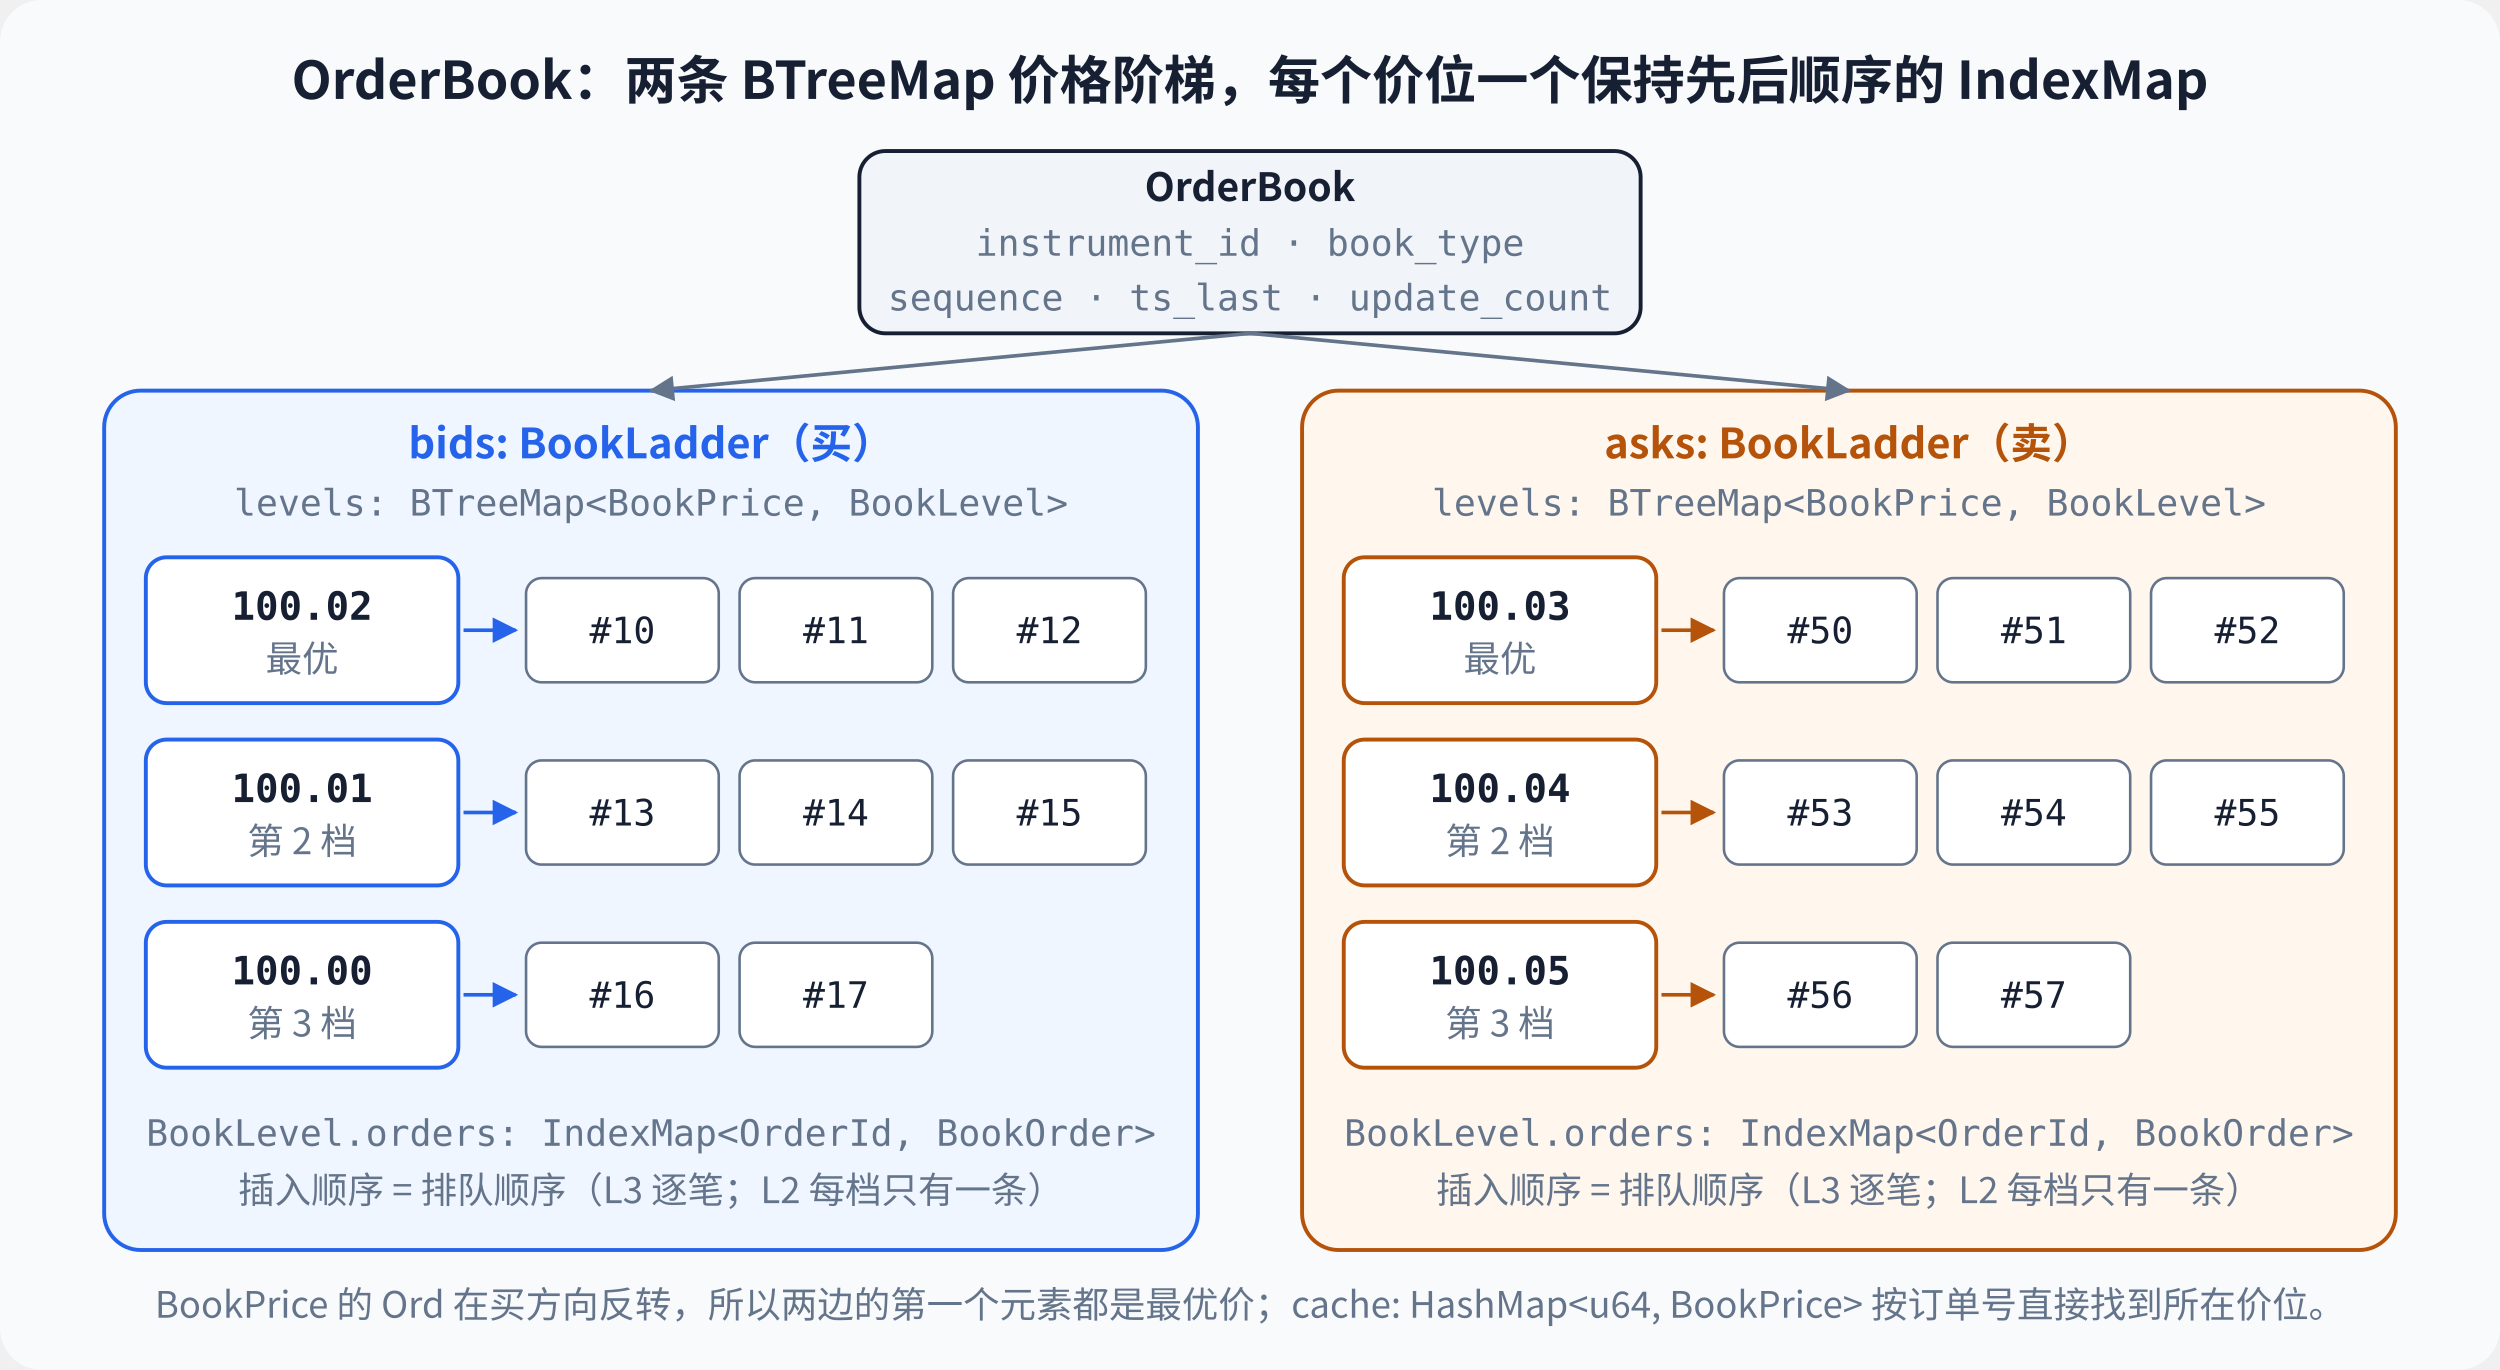
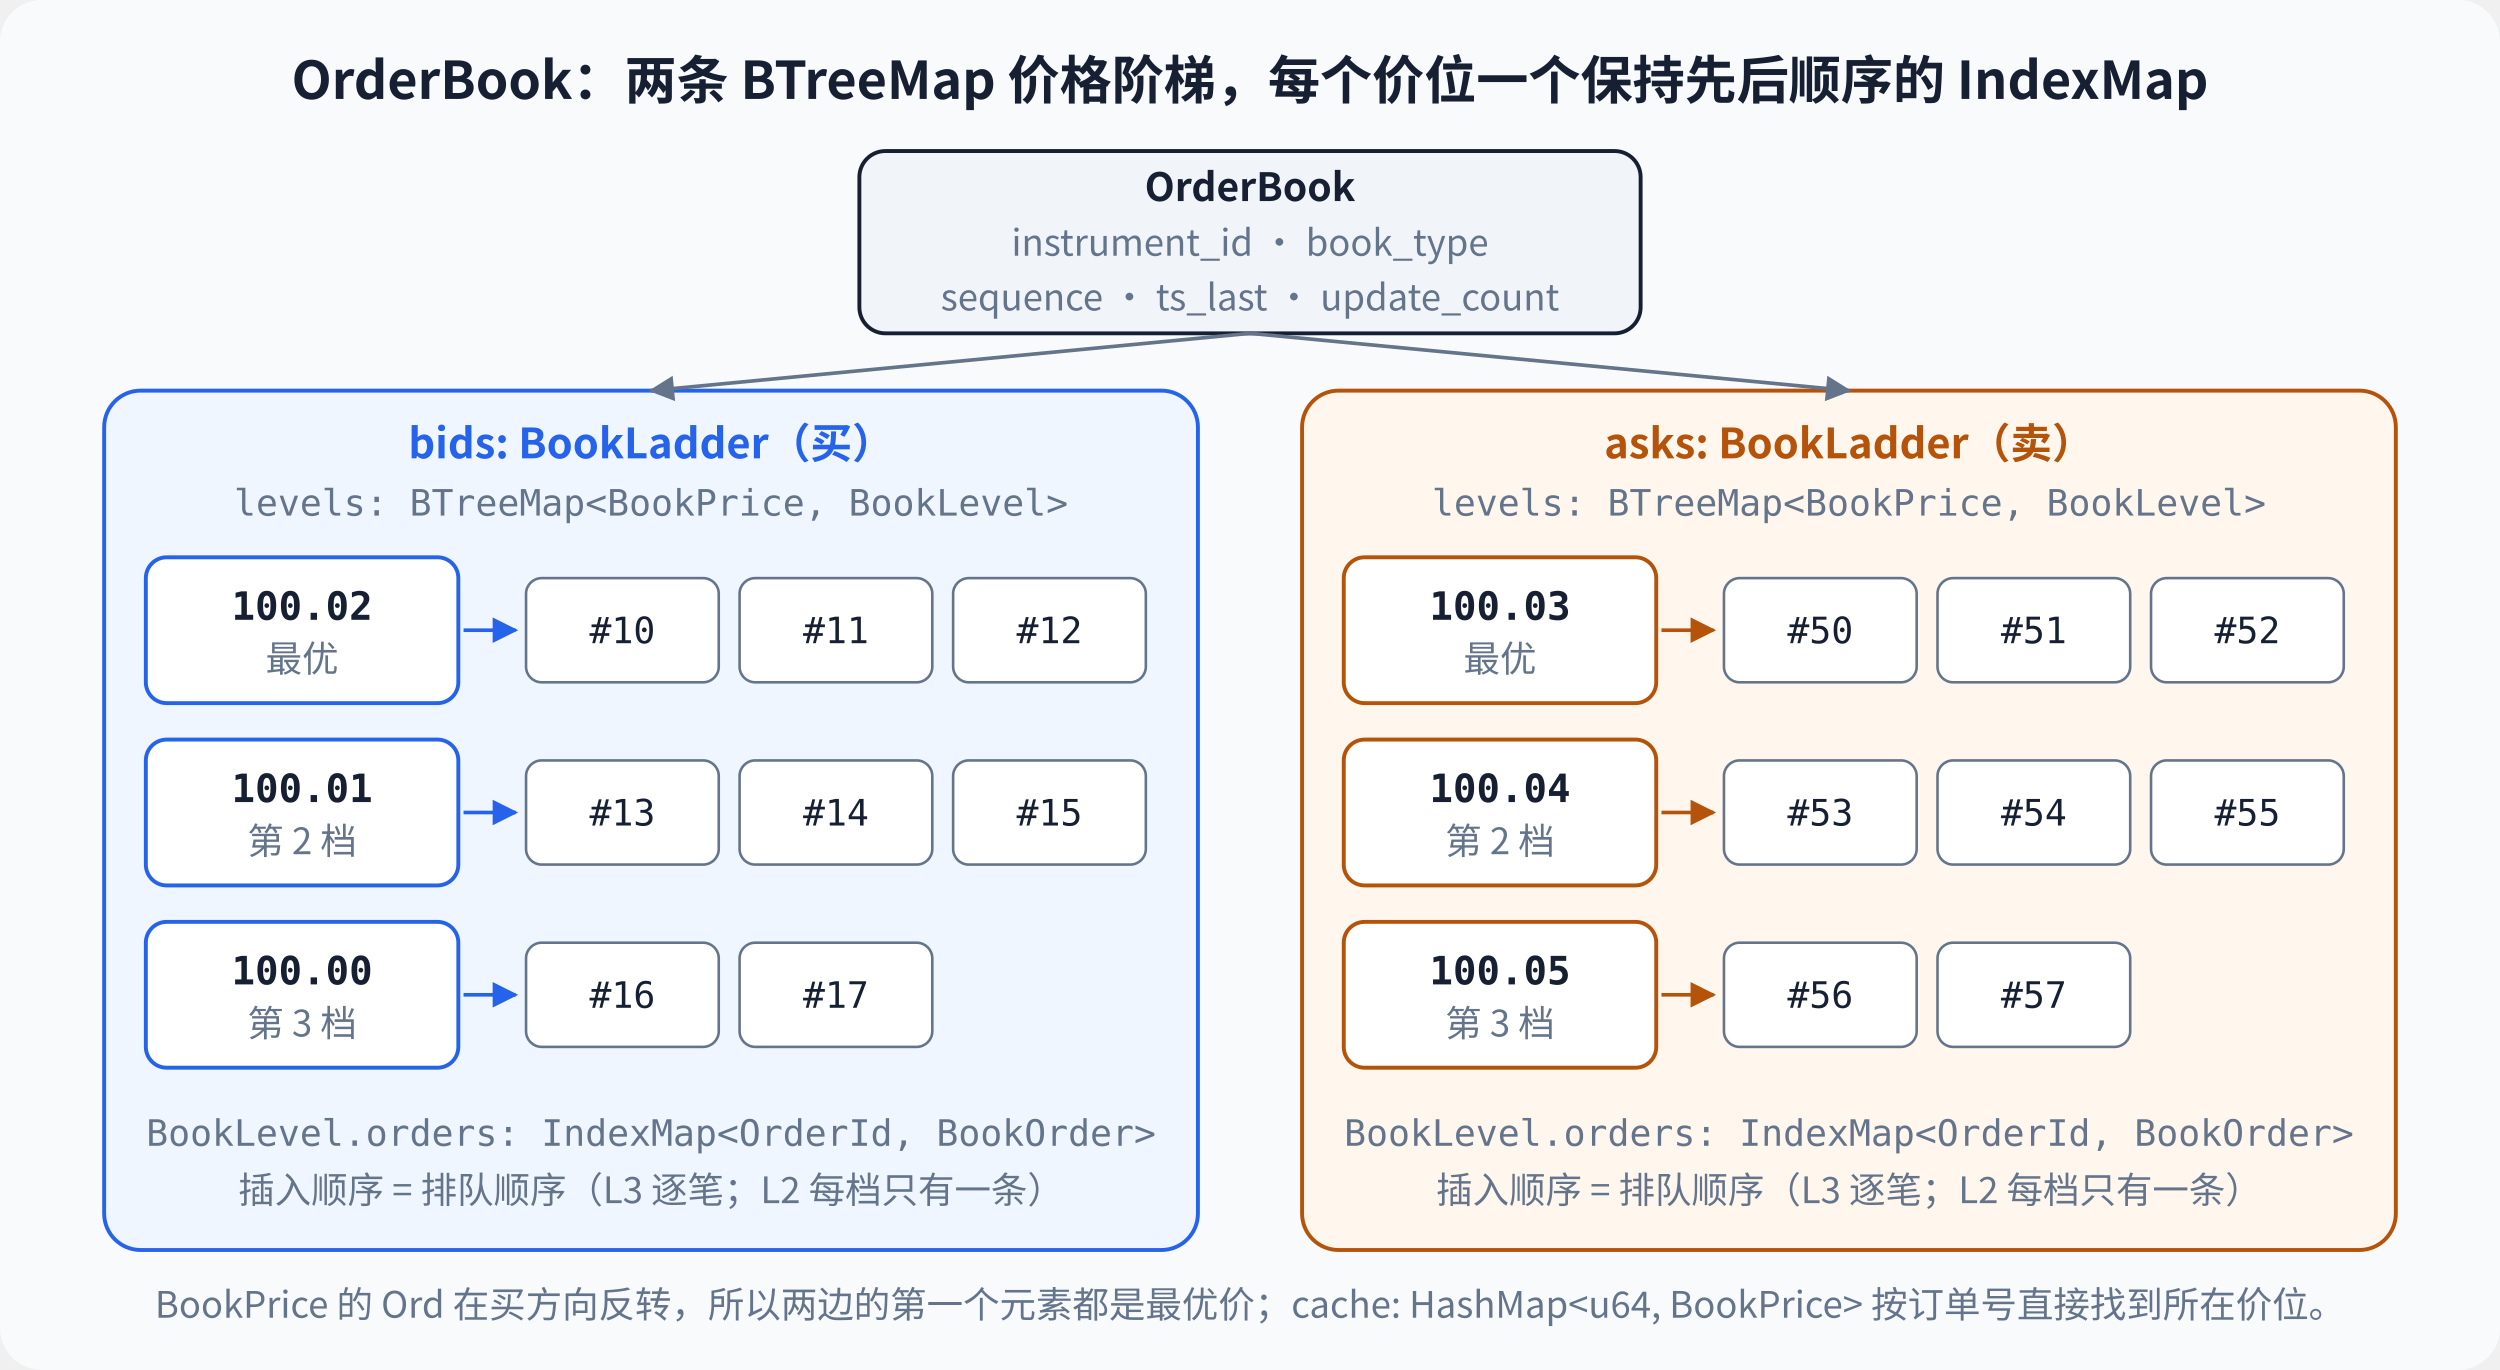
<svg xmlns="http://www.w3.org/2000/svg" width="960" height="526" viewBox="0 0 960 526" role="img" aria-labelledby="title desc">
  <defs>
    <marker id="arrow" viewBox="0 0 10 10" refX="9" refY="5" markerWidth="7" markerHeight="7" orient="auto-start-reverse">
      <path d="M0,0 L10,5 L0,10 z" fill="#64748b" />
    </marker>
    <marker id="arrow-blue" viewBox="0 0 10 10" refX="9" refY="5" markerWidth="7" markerHeight="7" orient="auto-start-reverse">
      <path d="M0,0 L10,5 L0,10 z" fill="#2563eb" />
    </marker>
    <marker id="arrow-orange" viewBox="0 0 10 10" refX="9" refY="5" markerWidth="7" markerHeight="7" orient="auto-start-reverse">
      <path d="M0,0 L10,5 L0,10 z" fill="#b45309" />
    </marker>
+     <marker id="arrow-teal" viewBox="0 0 10 10" refX="9" refY="5" markerWidth="7" markerHeight="7" orient="auto-start-reverse">
+       <path d="M0,0 L10,5 L0,10 z" fill="#0f766e" />
+     </marker>
  </defs>
  <rect width="960" height="526" rx="16" fill="#f8fafc" />
  <g font-family="&quot;Microsoft YaHei&quot;, &quot;PingFang SC&quot;, &quot;Noto Sans CJK SC&quot;, sans-serif" fill="#172033" text-anchor="middle">
    <text x="480.0" y="38.0" font-size="20" fill="#172033" font-weight="bold" text-anchor="middle">OrderBook：两条 BTreeMap 价格阶梯，每个价位一个保持先后顺序的 IndexMap</text>
    <rect x="330.0" y="58.0" width="300.0" height="70.0" rx="10" fill="#f1f5f9" stroke="#172033" stroke-width="1.5" />
    <text x="480.0" y="77.2" font-size="15" fill="#172033" font-weight="bold" text-anchor="middle">OrderBook</text>
-     <text x="480.0" y="98.2" font-size="14" fill="#64748b" font-weight="normal" text-anchor="middle" font-family="&quot;JetBrains Mono&quot;, &quot;SFMono-Regular&quot;, Menlo, Consolas, monospace">instrument_id · book_type</text>
-     <text x="480.0" y="119.2" font-size="14" fill="#64748b" font-weight="normal" text-anchor="middle" font-family="&quot;JetBrains Mono&quot;, &quot;SFMono-Regular&quot;, Menlo, Consolas, monospace">sequence · ts_last · update_count</text>
+     <text x="480.0" y="98.2" font-size="14" fill="#64748b" font-weight="normal" text-anchor="middle">instrument_id · book_type</text>
+     <text x="480.0" y="119.2" font-size="14" fill="#64748b" font-weight="normal" text-anchor="middle">sequence · ts_last · update_count</text>
    <rect x="40.0" y="150.0" width="420.0" height="330.0" rx="14" fill="#eff6ff" stroke="#2563eb" stroke-width="1.5" />
    <text x="250.0" y="176.0" font-size="16" fill="#2563eb" font-weight="bold" text-anchor="middle">bids: BookLadder（买）</text>
    <text x="250.0" y="198.0" font-size="14" fill="#64748b" font-weight="normal" text-anchor="middle" font-family="&quot;JetBrains Mono&quot;, &quot;SFMono-Regular&quot;, Menlo, Consolas, monospace">levels: BTreeMap&lt;BookPrice, BookLevel&gt;</text>
    <rect x="56.0" y="214.0" width="120.0" height="56.0" rx="8" fill="#ffffff" stroke="#2563eb" stroke-width="1.5" />
    <text x="116.0" y="238.0" font-size="15" fill="#172033" font-weight="bold" text-anchor="middle" font-family="&quot;JetBrains Mono&quot;, &quot;SFMono-Regular&quot;, Menlo, Consolas, monospace">100.02</text>
    <text x="116.0" y="258.0" font-size="14" fill="#64748b" font-weight="normal" text-anchor="middle">最优</text>
    <line x1="178.0" y1="242.0" x2="198.0" y2="242.0" stroke="#2563eb" stroke-width="1.4" marker-end="url(#arrow-blue)" />
    <rect x="202.0" y="222.0" width="74.0" height="40.0" rx="6" fill="#ffffff" stroke="#64748b" stroke-width="1" />
    <text x="239.0" y="247.0" font-size="14" fill="#172033" font-weight="normal" text-anchor="middle" font-family="&quot;JetBrains Mono&quot;, &quot;SFMono-Regular&quot;, Menlo, Consolas, monospace">#10</text>
    <rect x="284.0" y="222.0" width="74.0" height="40.0" rx="6" fill="#ffffff" stroke="#64748b" stroke-width="1" />
    <text x="321.0" y="247.0" font-size="14" fill="#172033" font-weight="normal" text-anchor="middle" font-family="&quot;JetBrains Mono&quot;, &quot;SFMono-Regular&quot;, Menlo, Consolas, monospace">#11</text>
    <rect x="366.0" y="222.0" width="74.0" height="40.0" rx="6" fill="#ffffff" stroke="#64748b" stroke-width="1" />
    <text x="403.0" y="247.0" font-size="14" fill="#172033" font-weight="normal" text-anchor="middle" font-family="&quot;JetBrains Mono&quot;, &quot;SFMono-Regular&quot;, Menlo, Consolas, monospace">#12</text>
    <rect x="56.0" y="284.0" width="120.0" height="56.0" rx="8" fill="#ffffff" stroke="#2563eb" stroke-width="1.5" />
    <text x="116.0" y="308.0" font-size="15" fill="#172033" font-weight="bold" text-anchor="middle" font-family="&quot;JetBrains Mono&quot;, &quot;SFMono-Regular&quot;, Menlo, Consolas, monospace">100.01</text>
    <text x="116.0" y="328.0" font-size="14" fill="#64748b" font-weight="normal" text-anchor="middle">第 2 档</text>
    <line x1="178.0" y1="312.0" x2="198.0" y2="312.0" stroke="#2563eb" stroke-width="1.4" marker-end="url(#arrow-blue)" />
    <rect x="202.0" y="292.0" width="74.0" height="40.0" rx="6" fill="#ffffff" stroke="#64748b" stroke-width="1" />
    <text x="239.0" y="317.0" font-size="14" fill="#172033" font-weight="normal" text-anchor="middle" font-family="&quot;JetBrains Mono&quot;, &quot;SFMono-Regular&quot;, Menlo, Consolas, monospace">#13</text>
    <rect x="284.0" y="292.0" width="74.0" height="40.0" rx="6" fill="#ffffff" stroke="#64748b" stroke-width="1" />
    <text x="321.0" y="317.0" font-size="14" fill="#172033" font-weight="normal" text-anchor="middle" font-family="&quot;JetBrains Mono&quot;, &quot;SFMono-Regular&quot;, Menlo, Consolas, monospace">#14</text>
    <rect x="366.0" y="292.0" width="74.0" height="40.0" rx="6" fill="#ffffff" stroke="#64748b" stroke-width="1" />
    <text x="403.0" y="317.0" font-size="14" fill="#172033" font-weight="normal" text-anchor="middle" font-family="&quot;JetBrains Mono&quot;, &quot;SFMono-Regular&quot;, Menlo, Consolas, monospace">#15</text>
    <rect x="56.0" y="354.0" width="120.0" height="56.0" rx="8" fill="#ffffff" stroke="#2563eb" stroke-width="1.5" />
    <text x="116.0" y="378.0" font-size="15" fill="#172033" font-weight="bold" text-anchor="middle" font-family="&quot;JetBrains Mono&quot;, &quot;SFMono-Regular&quot;, Menlo, Consolas, monospace">100.00</text>
    <text x="116.0" y="398.0" font-size="14" fill="#64748b" font-weight="normal" text-anchor="middle">第 3 档</text>
    <line x1="178.0" y1="382.0" x2="198.0" y2="382.0" stroke="#2563eb" stroke-width="1.4" marker-end="url(#arrow-blue)" />
    <rect x="202.0" y="362.0" width="74.0" height="40.0" rx="6" fill="#ffffff" stroke="#64748b" stroke-width="1" />
    <text x="239.0" y="387.0" font-size="14" fill="#172033" font-weight="normal" text-anchor="middle" font-family="&quot;JetBrains Mono&quot;, &quot;SFMono-Regular&quot;, Menlo, Consolas, monospace">#16</text>
    <rect x="284.0" y="362.0" width="74.0" height="40.0" rx="6" fill="#ffffff" stroke="#64748b" stroke-width="1" />
    <text x="321.0" y="387.0" font-size="14" fill="#172033" font-weight="normal" text-anchor="middle" font-family="&quot;JetBrains Mono&quot;, &quot;SFMono-Regular&quot;, Menlo, Consolas, monospace">#17</text>
    <text x="250.0" y="440.0" font-size="14" fill="#64748b" font-weight="normal" text-anchor="middle" font-family="&quot;JetBrains Mono&quot;, &quot;SFMono-Regular&quot;, Menlo, Consolas, monospace">BookLevel.orders: IndexMap&lt;OrderId, BookOrder&gt;</text>
    <text x="250.0" y="462.0" font-size="14" fill="#64748b" font-weight="normal" text-anchor="middle">插入顺序 = 排队顺序（L3 逐笔；L2 每档只有一条）</text>
    <line x1="480.0" y1="128.0" x2="250.0" y2="150.0" stroke="#64748b" stroke-width="1.4" marker-end="url(#arrow)" />
    <rect x="500.0" y="150.0" width="420.0" height="330.0" rx="14" fill="#fff7ed" stroke="#b45309" stroke-width="1.5" />
    <text x="710.0" y="176.0" font-size="16" fill="#b45309" font-weight="bold" text-anchor="middle">asks: BookLadder（卖）</text>
    <text x="710.0" y="198.0" font-size="14" fill="#64748b" font-weight="normal" text-anchor="middle" font-family="&quot;JetBrains Mono&quot;, &quot;SFMono-Regular&quot;, Menlo, Consolas, monospace">levels: BTreeMap&lt;BookPrice, BookLevel&gt;</text>
    <rect x="516.0" y="214.0" width="120.0" height="56.0" rx="8" fill="#ffffff" stroke="#b45309" stroke-width="1.5" />
    <text x="576.0" y="238.0" font-size="15" fill="#172033" font-weight="bold" text-anchor="middle" font-family="&quot;JetBrains Mono&quot;, &quot;SFMono-Regular&quot;, Menlo, Consolas, monospace">100.03</text>
    <text x="576.0" y="258.0" font-size="14" fill="#64748b" font-weight="normal" text-anchor="middle">最优</text>
    <line x1="638.0" y1="242.0" x2="658.0" y2="242.0" stroke="#b45309" stroke-width="1.4" marker-end="url(#arrow-orange)" />
    <rect x="662.0" y="222.0" width="74.0" height="40.0" rx="6" fill="#ffffff" stroke="#64748b" stroke-width="1" />
    <text x="699.0" y="247.0" font-size="14" fill="#172033" font-weight="normal" text-anchor="middle" font-family="&quot;JetBrains Mono&quot;, &quot;SFMono-Regular&quot;, Menlo, Consolas, monospace">#50</text>
    <rect x="744.0" y="222.0" width="74.0" height="40.0" rx="6" fill="#ffffff" stroke="#64748b" stroke-width="1" />
    <text x="781.0" y="247.0" font-size="14" fill="#172033" font-weight="normal" text-anchor="middle" font-family="&quot;JetBrains Mono&quot;, &quot;SFMono-Regular&quot;, Menlo, Consolas, monospace">#51</text>
    <rect x="826.0" y="222.0" width="74.0" height="40.0" rx="6" fill="#ffffff" stroke="#64748b" stroke-width="1" />
    <text x="863.0" y="247.0" font-size="14" fill="#172033" font-weight="normal" text-anchor="middle" font-family="&quot;JetBrains Mono&quot;, &quot;SFMono-Regular&quot;, Menlo, Consolas, monospace">#52</text>
    <rect x="516.0" y="284.0" width="120.0" height="56.0" rx="8" fill="#ffffff" stroke="#b45309" stroke-width="1.5" />
    <text x="576.0" y="308.0" font-size="15" fill="#172033" font-weight="bold" text-anchor="middle" font-family="&quot;JetBrains Mono&quot;, &quot;SFMono-Regular&quot;, Menlo, Consolas, monospace">100.04</text>
    <text x="576.0" y="328.0" font-size="14" fill="#64748b" font-weight="normal" text-anchor="middle">第 2 档</text>
    <line x1="638.0" y1="312.0" x2="658.0" y2="312.0" stroke="#b45309" stroke-width="1.4" marker-end="url(#arrow-orange)" />
    <rect x="662.0" y="292.0" width="74.0" height="40.0" rx="6" fill="#ffffff" stroke="#64748b" stroke-width="1" />
    <text x="699.0" y="317.0" font-size="14" fill="#172033" font-weight="normal" text-anchor="middle" font-family="&quot;JetBrains Mono&quot;, &quot;SFMono-Regular&quot;, Menlo, Consolas, monospace">#53</text>
    <rect x="744.0" y="292.0" width="74.0" height="40.0" rx="6" fill="#ffffff" stroke="#64748b" stroke-width="1" />
    <text x="781.0" y="317.0" font-size="14" fill="#172033" font-weight="normal" text-anchor="middle" font-family="&quot;JetBrains Mono&quot;, &quot;SFMono-Regular&quot;, Menlo, Consolas, monospace">#54</text>
    <rect x="826.0" y="292.0" width="74.0" height="40.0" rx="6" fill="#ffffff" stroke="#64748b" stroke-width="1" />
    <text x="863.0" y="317.0" font-size="14" fill="#172033" font-weight="normal" text-anchor="middle" font-family="&quot;JetBrains Mono&quot;, &quot;SFMono-Regular&quot;, Menlo, Consolas, monospace">#55</text>
    <rect x="516.0" y="354.0" width="120.0" height="56.0" rx="8" fill="#ffffff" stroke="#b45309" stroke-width="1.5" />
    <text x="576.0" y="378.0" font-size="15" fill="#172033" font-weight="bold" text-anchor="middle" font-family="&quot;JetBrains Mono&quot;, &quot;SFMono-Regular&quot;, Menlo, Consolas, monospace">100.05</text>
    <text x="576.0" y="398.0" font-size="14" fill="#64748b" font-weight="normal" text-anchor="middle">第 3 档</text>
    <line x1="638.0" y1="382.0" x2="658.0" y2="382.0" stroke="#b45309" stroke-width="1.4" marker-end="url(#arrow-orange)" />
    <rect x="662.0" y="362.0" width="74.0" height="40.0" rx="6" fill="#ffffff" stroke="#64748b" stroke-width="1" />
    <text x="699.0" y="387.0" font-size="14" fill="#172033" font-weight="normal" text-anchor="middle" font-family="&quot;JetBrains Mono&quot;, &quot;SFMono-Regular&quot;, Menlo, Consolas, monospace">#56</text>
    <rect x="744.0" y="362.0" width="74.0" height="40.0" rx="6" fill="#ffffff" stroke="#64748b" stroke-width="1" />
    <text x="781.0" y="387.0" font-size="14" fill="#172033" font-weight="normal" text-anchor="middle" font-family="&quot;JetBrains Mono&quot;, &quot;SFMono-Regular&quot;, Menlo, Consolas, monospace">#57</text>
    <text x="710.0" y="440.0" font-size="14" fill="#64748b" font-weight="normal" text-anchor="middle" font-family="&quot;JetBrains Mono&quot;, &quot;SFMono-Regular&quot;, Menlo, Consolas, monospace">BookLevel.orders: IndexMap&lt;OrderId, BookOrder&gt;</text>
    <text x="710.0" y="462.0" font-size="14" fill="#64748b" font-weight="normal" text-anchor="middle">插入顺序 = 排队顺序（L3 逐笔；L2 每档只有一条）</text>
    <line x1="480.0" y1="128.0" x2="710.0" y2="150.0" stroke="#64748b" stroke-width="1.4" marker-end="url(#arrow)" />
    <text x="480.0" y="506.0" font-size="14" fill="#64748b" font-weight="normal" text-anchor="middle">BookPrice 的 Ord 在买方向反转，所以两边的第一个元素都是最优价；cache: HashMap&lt;u64, BookPrice&gt; 按订单号直接找到所在价位。</text>
  </g>
</svg>
